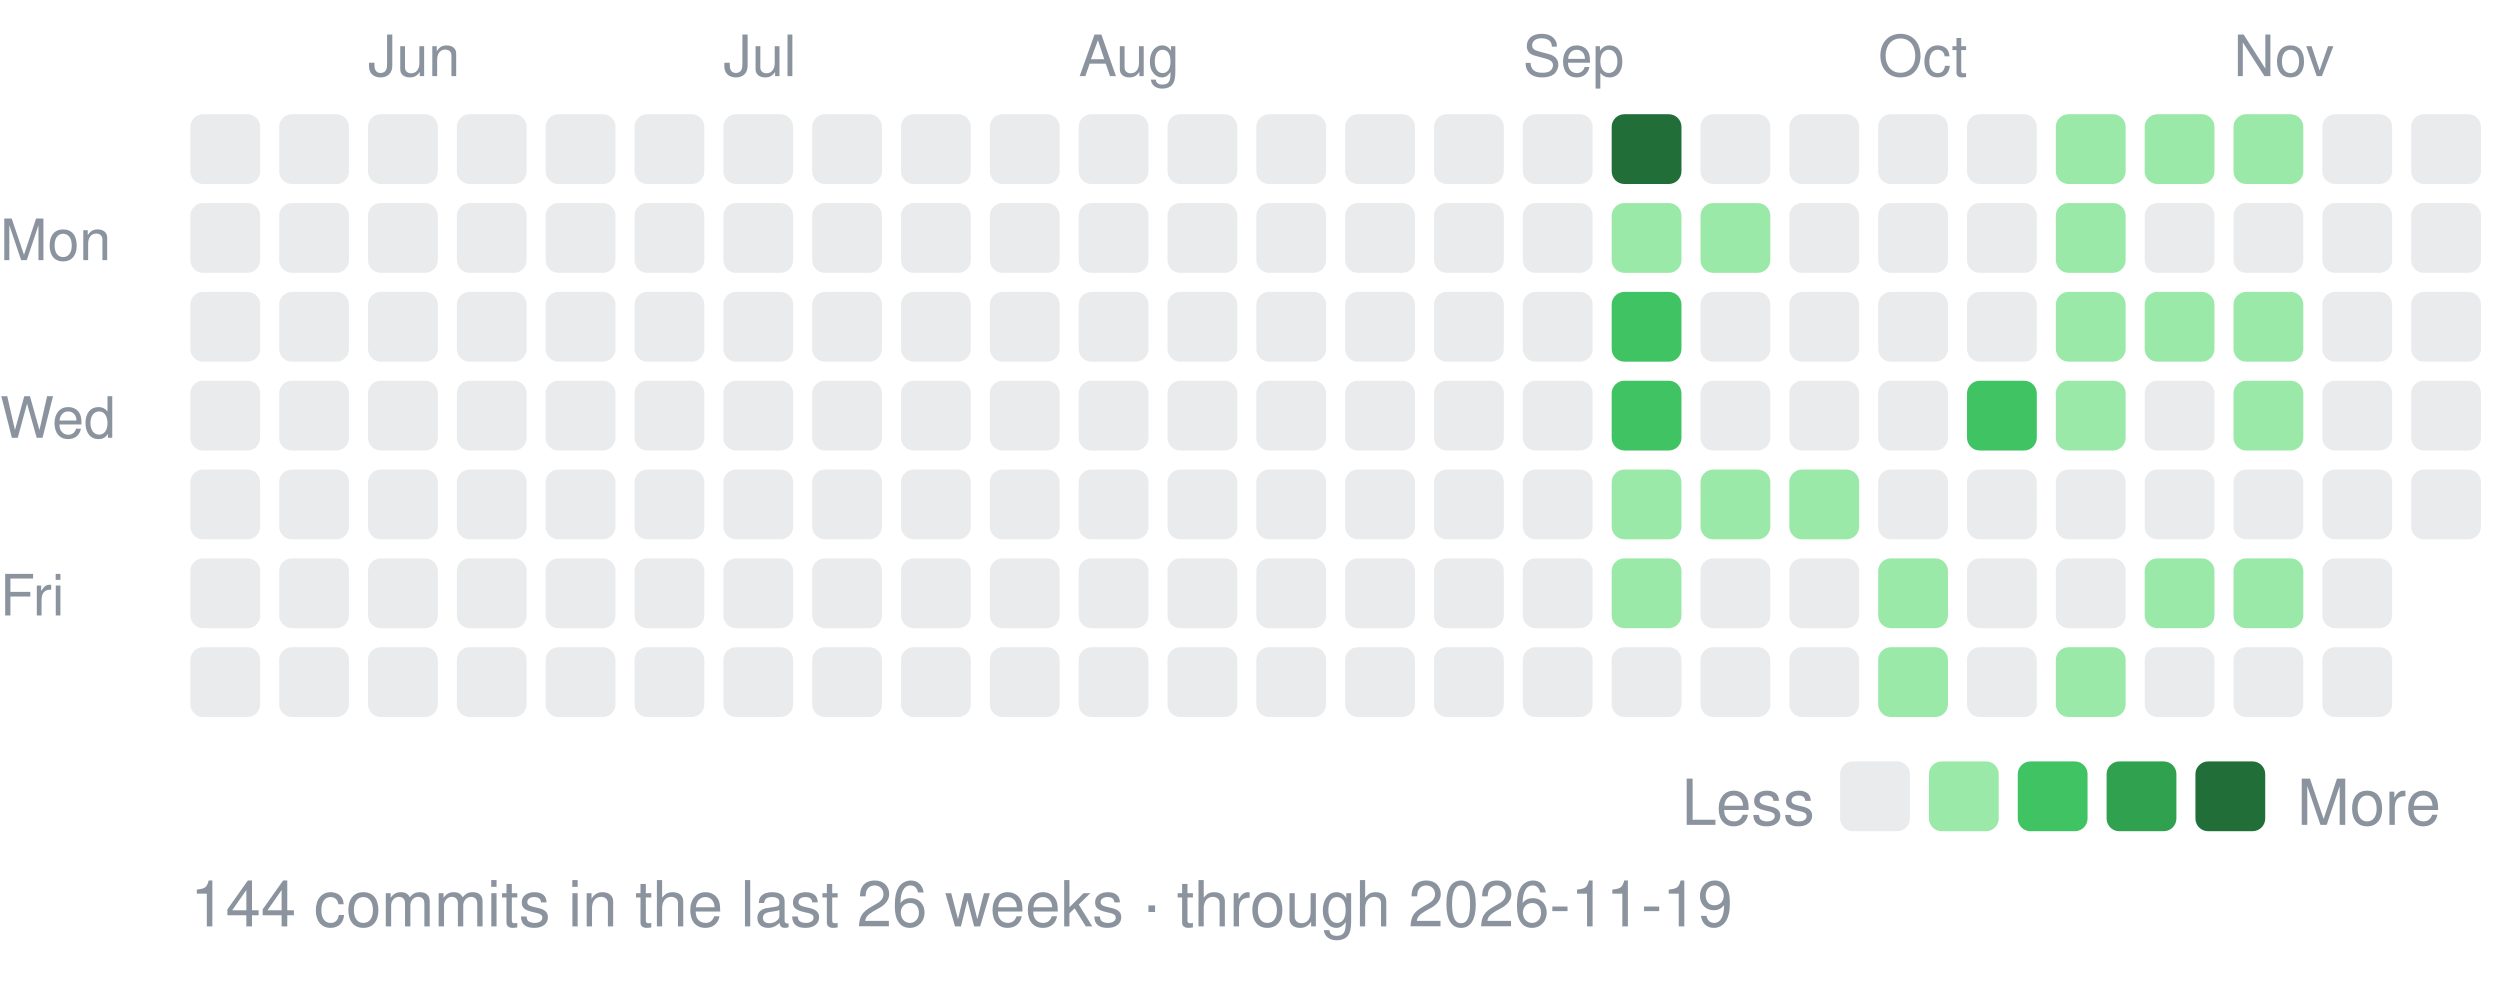
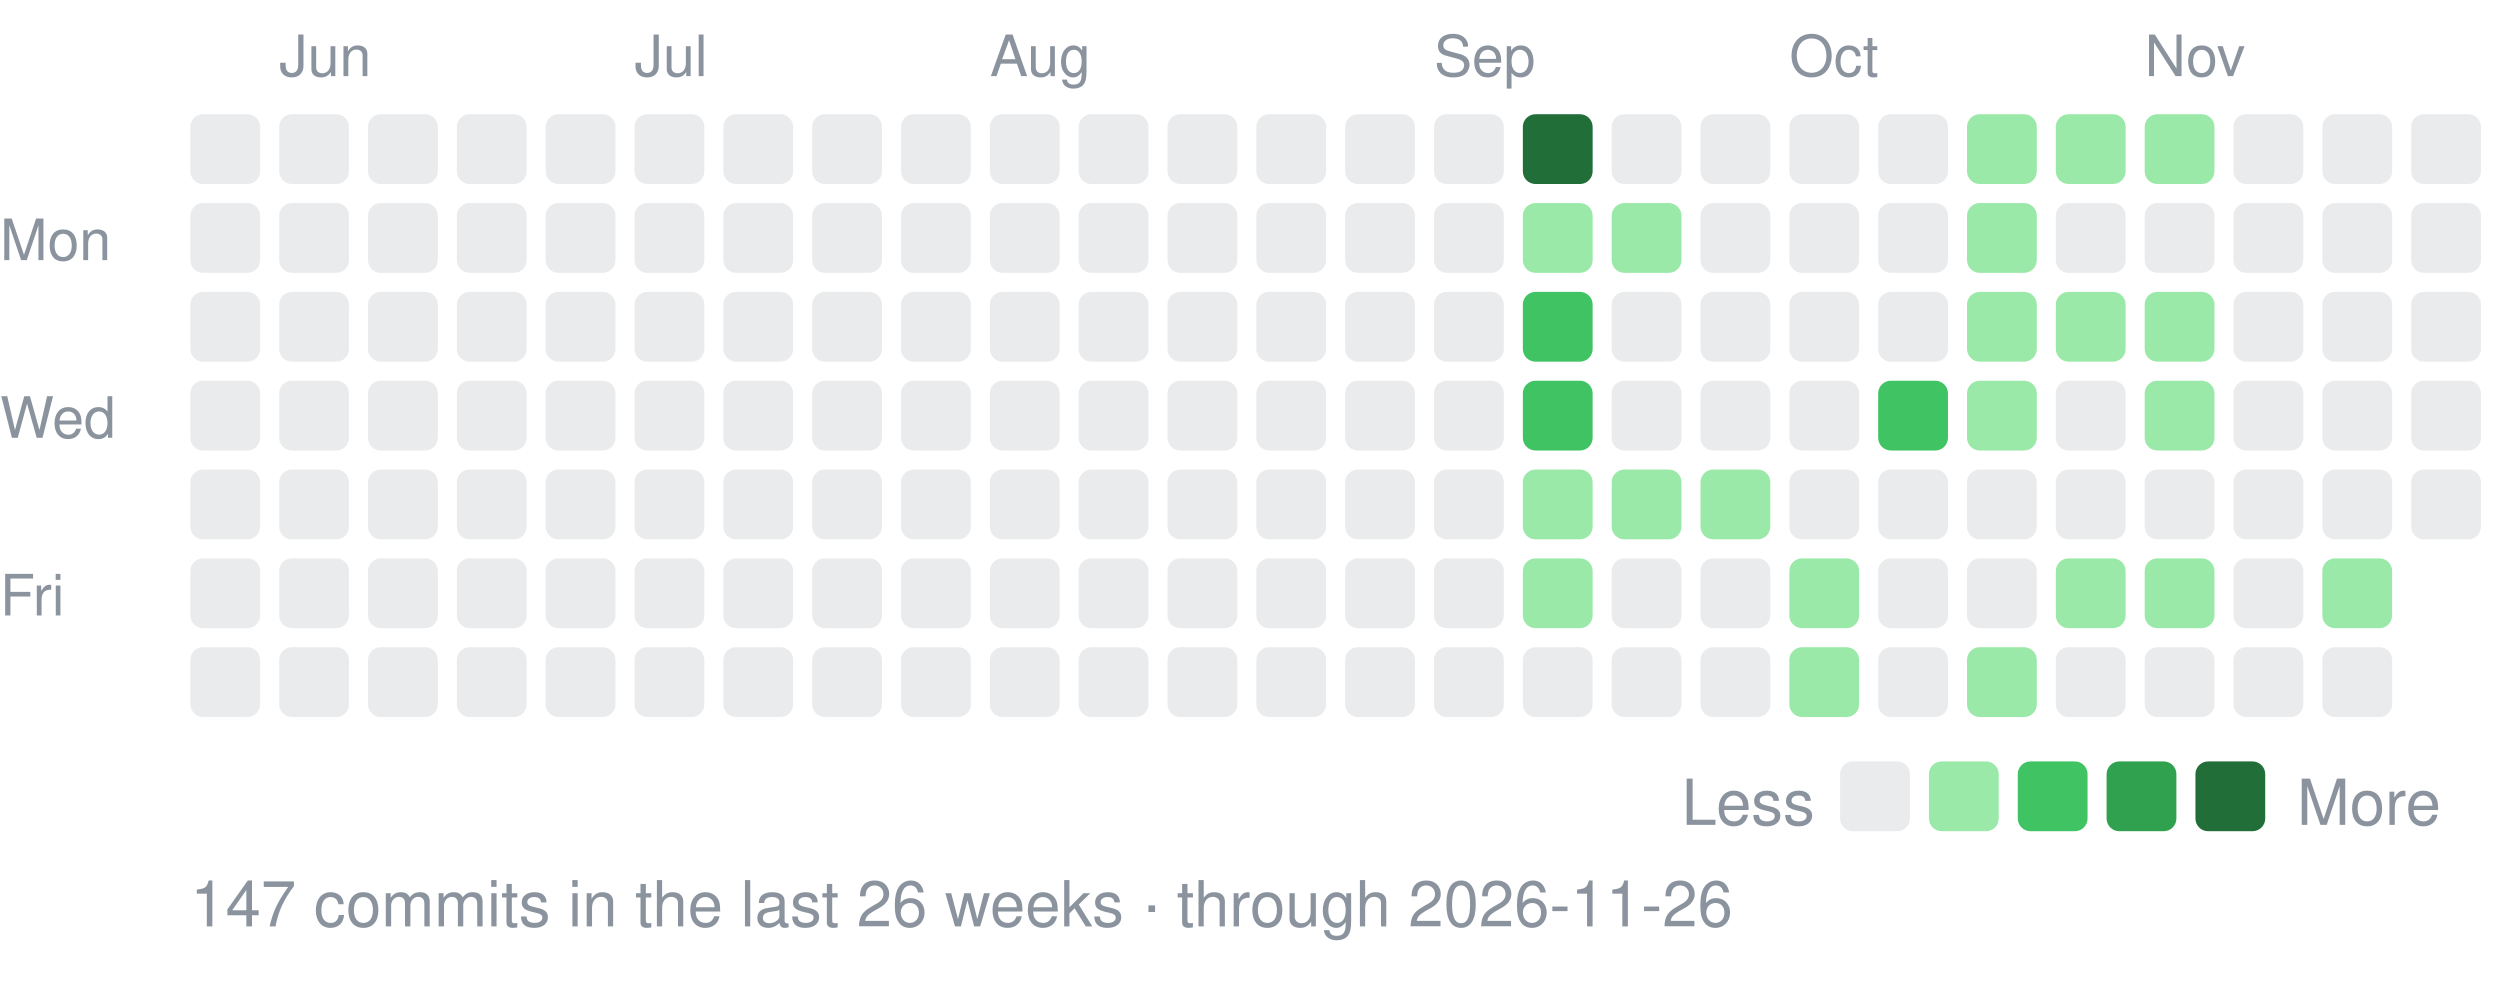
<svg xmlns="http://www.w3.org/2000/svg" width="394" height="156" viewBox="0 0 394 156" role="img">
  <g font-family="-apple-system,BlinkMacSystemFont,Segoe UI,Helvetica,Arial,PingFang SC,sans-serif" font-size="9" fill="#8b949e">
-     <text x="58" y="12">Jun</text>
-     <text x="114" y="12">Jul</text>
-     <text x="170" y="12">Aug</text>
-     <text x="240" y="12">Sep</text>
-     <text x="296" y="12">Oct</text>
-     <text x="352" y="12">Nov</text>
+     <text x="44" y="12">Jun</text>
+     <text x="100" y="12">Jul</text>
+     <text x="156" y="12">Aug</text>
+     <text x="226" y="12">Sep</text>
+     <text x="282" y="12">Oct</text>
+     <text x="338" y="12">Nov</text>
    <text x="0" y="41">Mon</text>
    <text x="0" y="69">Wed</text>
    <text x="0" y="97">Fri</text>
  </g>
  <rect x="30" y="18" width="11" height="11" rx="2" fill="rgba(139,148,158,0.18)" />
  <rect x="30" y="32" width="11" height="11" rx="2" fill="rgba(139,148,158,0.18)" />
  <rect x="30" y="46" width="11" height="11" rx="2" fill="rgba(139,148,158,0.18)" />
  <rect x="30" y="60" width="11" height="11" rx="2" fill="rgba(139,148,158,0.18)" />
  <rect x="30" y="74" width="11" height="11" rx="2" fill="rgba(139,148,158,0.18)" />
  <rect x="30" y="88" width="11" height="11" rx="2" fill="rgba(139,148,158,0.18)" />
  <rect x="30" y="102" width="11" height="11" rx="2" fill="rgba(139,148,158,0.18)" />
  <rect x="44" y="18" width="11" height="11" rx="2" fill="rgba(139,148,158,0.18)" />
  <rect x="44" y="32" width="11" height="11" rx="2" fill="rgba(139,148,158,0.18)" />
  <rect x="44" y="46" width="11" height="11" rx="2" fill="rgba(139,148,158,0.18)" />
  <rect x="44" y="60" width="11" height="11" rx="2" fill="rgba(139,148,158,0.18)" />
  <rect x="44" y="74" width="11" height="11" rx="2" fill="rgba(139,148,158,0.18)" />
  <rect x="44" y="88" width="11" height="11" rx="2" fill="rgba(139,148,158,0.18)" />
  <rect x="44" y="102" width="11" height="11" rx="2" fill="rgba(139,148,158,0.18)" />
  <rect x="58" y="18" width="11" height="11" rx="2" fill="rgba(139,148,158,0.18)" />
  <rect x="58" y="32" width="11" height="11" rx="2" fill="rgba(139,148,158,0.18)" />
  <rect x="58" y="46" width="11" height="11" rx="2" fill="rgba(139,148,158,0.18)" />
  <rect x="58" y="60" width="11" height="11" rx="2" fill="rgba(139,148,158,0.18)" />
  <rect x="58" y="74" width="11" height="11" rx="2" fill="rgba(139,148,158,0.18)" />
  <rect x="58" y="88" width="11" height="11" rx="2" fill="rgba(139,148,158,0.18)" />
  <rect x="58" y="102" width="11" height="11" rx="2" fill="rgba(139,148,158,0.18)" />
  <rect x="72" y="18" width="11" height="11" rx="2" fill="rgba(139,148,158,0.18)" />
  <rect x="72" y="32" width="11" height="11" rx="2" fill="rgba(139,148,158,0.18)" />
  <rect x="72" y="46" width="11" height="11" rx="2" fill="rgba(139,148,158,0.18)" />
  <rect x="72" y="60" width="11" height="11" rx="2" fill="rgba(139,148,158,0.18)" />
  <rect x="72" y="74" width="11" height="11" rx="2" fill="rgba(139,148,158,0.18)" />
  <rect x="72" y="88" width="11" height="11" rx="2" fill="rgba(139,148,158,0.18)" />
  <rect x="72" y="102" width="11" height="11" rx="2" fill="rgba(139,148,158,0.18)" />
  <rect x="86" y="18" width="11" height="11" rx="2" fill="rgba(139,148,158,0.18)" />
  <rect x="86" y="32" width="11" height="11" rx="2" fill="rgba(139,148,158,0.18)" />
  <rect x="86" y="46" width="11" height="11" rx="2" fill="rgba(139,148,158,0.18)" />
  <rect x="86" y="60" width="11" height="11" rx="2" fill="rgba(139,148,158,0.18)" />
  <rect x="86" y="74" width="11" height="11" rx="2" fill="rgba(139,148,158,0.18)" />
  <rect x="86" y="88" width="11" height="11" rx="2" fill="rgba(139,148,158,0.18)" />
  <rect x="86" y="102" width="11" height="11" rx="2" fill="rgba(139,148,158,0.18)" />
  <rect x="100" y="18" width="11" height="11" rx="2" fill="rgba(139,148,158,0.18)" />
  <rect x="100" y="32" width="11" height="11" rx="2" fill="rgba(139,148,158,0.18)" />
  <rect x="100" y="46" width="11" height="11" rx="2" fill="rgba(139,148,158,0.18)" />
  <rect x="100" y="60" width="11" height="11" rx="2" fill="rgba(139,148,158,0.18)" />
  <rect x="100" y="74" width="11" height="11" rx="2" fill="rgba(139,148,158,0.18)" />
  <rect x="100" y="88" width="11" height="11" rx="2" fill="rgba(139,148,158,0.18)" />
  <rect x="100" y="102" width="11" height="11" rx="2" fill="rgba(139,148,158,0.18)" />
  <rect x="114" y="18" width="11" height="11" rx="2" fill="rgba(139,148,158,0.18)" />
  <rect x="114" y="32" width="11" height="11" rx="2" fill="rgba(139,148,158,0.18)" />
  <rect x="114" y="46" width="11" height="11" rx="2" fill="rgba(139,148,158,0.18)" />
  <rect x="114" y="60" width="11" height="11" rx="2" fill="rgba(139,148,158,0.18)" />
  <rect x="114" y="74" width="11" height="11" rx="2" fill="rgba(139,148,158,0.18)" />
  <rect x="114" y="88" width="11" height="11" rx="2" fill="rgba(139,148,158,0.18)" />
  <rect x="114" y="102" width="11" height="11" rx="2" fill="rgba(139,148,158,0.18)" />
  <rect x="128" y="18" width="11" height="11" rx="2" fill="rgba(139,148,158,0.18)" />
  <rect x="128" y="32" width="11" height="11" rx="2" fill="rgba(139,148,158,0.18)" />
  <rect x="128" y="46" width="11" height="11" rx="2" fill="rgba(139,148,158,0.18)" />
  <rect x="128" y="60" width="11" height="11" rx="2" fill="rgba(139,148,158,0.18)" />
  <rect x="128" y="74" width="11" height="11" rx="2" fill="rgba(139,148,158,0.18)" />
  <rect x="128" y="88" width="11" height="11" rx="2" fill="rgba(139,148,158,0.18)" />
  <rect x="128" y="102" width="11" height="11" rx="2" fill="rgba(139,148,158,0.18)" />
  <rect x="142" y="18" width="11" height="11" rx="2" fill="rgba(139,148,158,0.18)" />
  <rect x="142" y="32" width="11" height="11" rx="2" fill="rgba(139,148,158,0.18)" />
  <rect x="142" y="46" width="11" height="11" rx="2" fill="rgba(139,148,158,0.18)" />
  <rect x="142" y="60" width="11" height="11" rx="2" fill="rgba(139,148,158,0.18)" />
  <rect x="142" y="74" width="11" height="11" rx="2" fill="rgba(139,148,158,0.18)" />
  <rect x="142" y="88" width="11" height="11" rx="2" fill="rgba(139,148,158,0.18)" />
  <rect x="142" y="102" width="11" height="11" rx="2" fill="rgba(139,148,158,0.18)" />
  <rect x="156" y="18" width="11" height="11" rx="2" fill="rgba(139,148,158,0.18)" />
  <rect x="156" y="32" width="11" height="11" rx="2" fill="rgba(139,148,158,0.18)" />
  <rect x="156" y="46" width="11" height="11" rx="2" fill="rgba(139,148,158,0.18)" />
  <rect x="156" y="60" width="11" height="11" rx="2" fill="rgba(139,148,158,0.18)" />
  <rect x="156" y="74" width="11" height="11" rx="2" fill="rgba(139,148,158,0.18)" />
  <rect x="156" y="88" width="11" height="11" rx="2" fill="rgba(139,148,158,0.18)" />
  <rect x="156" y="102" width="11" height="11" rx="2" fill="rgba(139,148,158,0.18)" />
  <rect x="170" y="18" width="11" height="11" rx="2" fill="rgba(139,148,158,0.18)" />
  <rect x="170" y="32" width="11" height="11" rx="2" fill="rgba(139,148,158,0.18)" />
  <rect x="170" y="46" width="11" height="11" rx="2" fill="rgba(139,148,158,0.18)" />
  <rect x="170" y="60" width="11" height="11" rx="2" fill="rgba(139,148,158,0.18)" />
  <rect x="170" y="74" width="11" height="11" rx="2" fill="rgba(139,148,158,0.18)" />
  <rect x="170" y="88" width="11" height="11" rx="2" fill="rgba(139,148,158,0.18)" />
  <rect x="170" y="102" width="11" height="11" rx="2" fill="rgba(139,148,158,0.18)" />
  <rect x="184" y="18" width="11" height="11" rx="2" fill="rgba(139,148,158,0.18)" />
  <rect x="184" y="32" width="11" height="11" rx="2" fill="rgba(139,148,158,0.18)" />
  <rect x="184" y="46" width="11" height="11" rx="2" fill="rgba(139,148,158,0.18)" />
  <rect x="184" y="60" width="11" height="11" rx="2" fill="rgba(139,148,158,0.18)" />
  <rect x="184" y="74" width="11" height="11" rx="2" fill="rgba(139,148,158,0.18)" />
  <rect x="184" y="88" width="11" height="11" rx="2" fill="rgba(139,148,158,0.18)" />
  <rect x="184" y="102" width="11" height="11" rx="2" fill="rgba(139,148,158,0.18)" />
  <rect x="198" y="18" width="11" height="11" rx="2" fill="rgba(139,148,158,0.18)" />
  <rect x="198" y="32" width="11" height="11" rx="2" fill="rgba(139,148,158,0.18)" />
  <rect x="198" y="46" width="11" height="11" rx="2" fill="rgba(139,148,158,0.18)" />
  <rect x="198" y="60" width="11" height="11" rx="2" fill="rgba(139,148,158,0.18)" />
  <rect x="198" y="74" width="11" height="11" rx="2" fill="rgba(139,148,158,0.18)" />
  <rect x="198" y="88" width="11" height="11" rx="2" fill="rgba(139,148,158,0.18)" />
  <rect x="198" y="102" width="11" height="11" rx="2" fill="rgba(139,148,158,0.18)" />
  <rect x="212" y="18" width="11" height="11" rx="2" fill="rgba(139,148,158,0.18)" />
  <rect x="212" y="32" width="11" height="11" rx="2" fill="rgba(139,148,158,0.18)" />
  <rect x="212" y="46" width="11" height="11" rx="2" fill="rgba(139,148,158,0.18)" />
  <rect x="212" y="60" width="11" height="11" rx="2" fill="rgba(139,148,158,0.18)" />
  <rect x="212" y="74" width="11" height="11" rx="2" fill="rgba(139,148,158,0.18)" />
  <rect x="212" y="88" width="11" height="11" rx="2" fill="rgba(139,148,158,0.18)" />
  <rect x="212" y="102" width="11" height="11" rx="2" fill="rgba(139,148,158,0.18)" />
  <rect x="226" y="18" width="11" height="11" rx="2" fill="rgba(139,148,158,0.18)" />
  <rect x="226" y="32" width="11" height="11" rx="2" fill="rgba(139,148,158,0.18)" />
  <rect x="226" y="46" width="11" height="11" rx="2" fill="rgba(139,148,158,0.18)" />
  <rect x="226" y="60" width="11" height="11" rx="2" fill="rgba(139,148,158,0.18)" />
  <rect x="226" y="74" width="11" height="11" rx="2" fill="rgba(139,148,158,0.18)" />
  <rect x="226" y="88" width="11" height="11" rx="2" fill="rgba(139,148,158,0.18)" />
  <rect x="226" y="102" width="11" height="11" rx="2" fill="rgba(139,148,158,0.18)" />
-   <rect x="240" y="18" width="11" height="11" rx="2" fill="rgba(139,148,158,0.18)" />
-   <rect x="240" y="32" width="11" height="11" rx="2" fill="rgba(139,148,158,0.18)" />
-   <rect x="240" y="46" width="11" height="11" rx="2" fill="rgba(139,148,158,0.18)" />
-   <rect x="240" y="60" width="11" height="11" rx="2" fill="rgba(139,148,158,0.18)" />
-   <rect x="240" y="74" width="11" height="11" rx="2" fill="rgba(139,148,158,0.18)" />
-   <rect x="240" y="88" width="11" height="11" rx="2" fill="rgba(139,148,158,0.18)" />
+   <rect x="240" y="18" width="11" height="11" rx="2" fill="#216e39" />
+   <rect x="240" y="32" width="11" height="11" rx="2" fill="#9be9a8" />
+   <rect x="240" y="46" width="11" height="11" rx="2" fill="#40c463" />
+   <rect x="240" y="60" width="11" height="11" rx="2" fill="#40c463" />
+   <rect x="240" y="74" width="11" height="11" rx="2" fill="#9be9a8" />
+   <rect x="240" y="88" width="11" height="11" rx="2" fill="#9be9a8" />
  <rect x="240" y="102" width="11" height="11" rx="2" fill="rgba(139,148,158,0.18)" />
-   <rect x="254" y="18" width="11" height="11" rx="2" fill="#216e39" />
+   <rect x="254" y="18" width="11" height="11" rx="2" fill="rgba(139,148,158,0.18)" />
  <rect x="254" y="32" width="11" height="11" rx="2" fill="#9be9a8" />
-   <rect x="254" y="46" width="11" height="11" rx="2" fill="#40c463" />
-   <rect x="254" y="60" width="11" height="11" rx="2" fill="#40c463" />
+   <rect x="254" y="46" width="11" height="11" rx="2" fill="rgba(139,148,158,0.18)" />
+   <rect x="254" y="60" width="11" height="11" rx="2" fill="rgba(139,148,158,0.18)" />
  <rect x="254" y="74" width="11" height="11" rx="2" fill="#9be9a8" />
-   <rect x="254" y="88" width="11" height="11" rx="2" fill="#9be9a8" />
+   <rect x="254" y="88" width="11" height="11" rx="2" fill="rgba(139,148,158,0.18)" />
  <rect x="254" y="102" width="11" height="11" rx="2" fill="rgba(139,148,158,0.18)" />
  <rect x="268" y="18" width="11" height="11" rx="2" fill="rgba(139,148,158,0.18)" />
-   <rect x="268" y="32" width="11" height="11" rx="2" fill="#9be9a8" />
+   <rect x="268" y="32" width="11" height="11" rx="2" fill="rgba(139,148,158,0.18)" />
  <rect x="268" y="46" width="11" height="11" rx="2" fill="rgba(139,148,158,0.18)" />
  <rect x="268" y="60" width="11" height="11" rx="2" fill="rgba(139,148,158,0.18)" />
  <rect x="268" y="74" width="11" height="11" rx="2" fill="#9be9a8" />
  <rect x="268" y="88" width="11" height="11" rx="2" fill="rgba(139,148,158,0.18)" />
  <rect x="268" y="102" width="11" height="11" rx="2" fill="rgba(139,148,158,0.18)" />
  <rect x="282" y="18" width="11" height="11" rx="2" fill="rgba(139,148,158,0.18)" />
  <rect x="282" y="32" width="11" height="11" rx="2" fill="rgba(139,148,158,0.18)" />
  <rect x="282" y="46" width="11" height="11" rx="2" fill="rgba(139,148,158,0.18)" />
  <rect x="282" y="60" width="11" height="11" rx="2" fill="rgba(139,148,158,0.18)" />
-   <rect x="282" y="74" width="11" height="11" rx="2" fill="#9be9a8" />
-   <rect x="282" y="88" width="11" height="11" rx="2" fill="rgba(139,148,158,0.18)" />
-   <rect x="282" y="102" width="11" height="11" rx="2" fill="rgba(139,148,158,0.18)" />
+   <rect x="282" y="74" width="11" height="11" rx="2" fill="rgba(139,148,158,0.18)" />
+   <rect x="282" y="88" width="11" height="11" rx="2" fill="#9be9a8" />
+   <rect x="282" y="102" width="11" height="11" rx="2" fill="#9be9a8" />
  <rect x="296" y="18" width="11" height="11" rx="2" fill="rgba(139,148,158,0.18)" />
  <rect x="296" y="32" width="11" height="11" rx="2" fill="rgba(139,148,158,0.18)" />
  <rect x="296" y="46" width="11" height="11" rx="2" fill="rgba(139,148,158,0.18)" />
-   <rect x="296" y="60" width="11" height="11" rx="2" fill="rgba(139,148,158,0.18)" />
+   <rect x="296" y="60" width="11" height="11" rx="2" fill="#40c463" />
  <rect x="296" y="74" width="11" height="11" rx="2" fill="rgba(139,148,158,0.18)" />
-   <rect x="296" y="88" width="11" height="11" rx="2" fill="#9be9a8" />
-   <rect x="296" y="102" width="11" height="11" rx="2" fill="#9be9a8" />
-   <rect x="310" y="18" width="11" height="11" rx="2" fill="rgba(139,148,158,0.18)" />
-   <rect x="310" y="32" width="11" height="11" rx="2" fill="rgba(139,148,158,0.18)" />
-   <rect x="310" y="46" width="11" height="11" rx="2" fill="rgba(139,148,158,0.18)" />
-   <rect x="310" y="60" width="11" height="11" rx="2" fill="#40c463" />
+   <rect x="296" y="88" width="11" height="11" rx="2" fill="rgba(139,148,158,0.18)" />
+   <rect x="296" y="102" width="11" height="11" rx="2" fill="rgba(139,148,158,0.18)" />
+   <rect x="310" y="18" width="11" height="11" rx="2" fill="#9be9a8" />
+   <rect x="310" y="32" width="11" height="11" rx="2" fill="#9be9a8" />
+   <rect x="310" y="46" width="11" height="11" rx="2" fill="#9be9a8" />
+   <rect x="310" y="60" width="11" height="11" rx="2" fill="#9be9a8" />
  <rect x="310" y="74" width="11" height="11" rx="2" fill="rgba(139,148,158,0.18)" />
  <rect x="310" y="88" width="11" height="11" rx="2" fill="rgba(139,148,158,0.18)" />
-   <rect x="310" y="102" width="11" height="11" rx="2" fill="rgba(139,148,158,0.18)" />
+   <rect x="310" y="102" width="11" height="11" rx="2" fill="#9be9a8" />
  <rect x="324" y="18" width="11" height="11" rx="2" fill="#9be9a8" />
-   <rect x="324" y="32" width="11" height="11" rx="2" fill="#9be9a8" />
+   <rect x="324" y="32" width="11" height="11" rx="2" fill="rgba(139,148,158,0.18)" />
  <rect x="324" y="46" width="11" height="11" rx="2" fill="#9be9a8" />
-   <rect x="324" y="60" width="11" height="11" rx="2" fill="#9be9a8" />
+   <rect x="324" y="60" width="11" height="11" rx="2" fill="rgba(139,148,158,0.18)" />
  <rect x="324" y="74" width="11" height="11" rx="2" fill="rgba(139,148,158,0.18)" />
-   <rect x="324" y="88" width="11" height="11" rx="2" fill="rgba(139,148,158,0.18)" />
-   <rect x="324" y="102" width="11" height="11" rx="2" fill="#9be9a8" />
+   <rect x="324" y="88" width="11" height="11" rx="2" fill="#9be9a8" />
+   <rect x="324" y="102" width="11" height="11" rx="2" fill="rgba(139,148,158,0.18)" />
  <rect x="338" y="18" width="11" height="11" rx="2" fill="#9be9a8" />
  <rect x="338" y="32" width="11" height="11" rx="2" fill="rgba(139,148,158,0.18)" />
  <rect x="338" y="46" width="11" height="11" rx="2" fill="#9be9a8" />
-   <rect x="338" y="60" width="11" height="11" rx="2" fill="rgba(139,148,158,0.18)" />
+   <rect x="338" y="60" width="11" height="11" rx="2" fill="#9be9a8" />
  <rect x="338" y="74" width="11" height="11" rx="2" fill="rgba(139,148,158,0.18)" />
  <rect x="338" y="88" width="11" height="11" rx="2" fill="#9be9a8" />
  <rect x="338" y="102" width="11" height="11" rx="2" fill="rgba(139,148,158,0.18)" />
-   <rect x="352" y="18" width="11" height="11" rx="2" fill="#9be9a8" />
+   <rect x="352" y="18" width="11" height="11" rx="2" fill="rgba(139,148,158,0.18)" />
  <rect x="352" y="32" width="11" height="11" rx="2" fill="rgba(139,148,158,0.18)" />
-   <rect x="352" y="46" width="11" height="11" rx="2" fill="#9be9a8" />
-   <rect x="352" y="60" width="11" height="11" rx="2" fill="#9be9a8" />
+   <rect x="352" y="46" width="11" height="11" rx="2" fill="rgba(139,148,158,0.18)" />
+   <rect x="352" y="60" width="11" height="11" rx="2" fill="rgba(139,148,158,0.18)" />
  <rect x="352" y="74" width="11" height="11" rx="2" fill="rgba(139,148,158,0.18)" />
-   <rect x="352" y="88" width="11" height="11" rx="2" fill="#9be9a8" />
+   <rect x="352" y="88" width="11" height="11" rx="2" fill="rgba(139,148,158,0.18)" />
  <rect x="352" y="102" width="11" height="11" rx="2" fill="rgba(139,148,158,0.18)" />
  <rect x="366" y="18" width="11" height="11" rx="2" fill="rgba(139,148,158,0.18)" />
  <rect x="366" y="32" width="11" height="11" rx="2" fill="rgba(139,148,158,0.18)" />
  <rect x="366" y="46" width="11" height="11" rx="2" fill="rgba(139,148,158,0.18)" />
  <rect x="366" y="60" width="11" height="11" rx="2" fill="rgba(139,148,158,0.18)" />
  <rect x="366" y="74" width="11" height="11" rx="2" fill="rgba(139,148,158,0.18)" />
-   <rect x="366" y="88" width="11" height="11" rx="2" fill="rgba(139,148,158,0.18)" />
+   <rect x="366" y="88" width="11" height="11" rx="2" fill="#9be9a8" />
  <rect x="366" y="102" width="11" height="11" rx="2" fill="rgba(139,148,158,0.18)" />
  <rect x="380" y="18" width="11" height="11" rx="2" fill="rgba(139,148,158,0.18)" />
  <rect x="380" y="32" width="11" height="11" rx="2" fill="rgba(139,148,158,0.18)" />
  <rect x="380" y="46" width="11" height="11" rx="2" fill="rgba(139,148,158,0.18)" />
  <rect x="380" y="60" width="11" height="11" rx="2" fill="rgba(139,148,158,0.18)" />
  <rect x="380" y="74" width="11" height="11" rx="2" fill="rgba(139,148,158,0.18)" />
  <g font-family="-apple-system,BlinkMacSystemFont,Segoe UI,Helvetica,Arial,PingFang SC,sans-serif" font-size="10" fill="#8b949e">
-     <text x="30" y="146">144 commits in the last 26 weeks · through 2026-11-19</text>
+     <text x="30" y="146">147 commits in the last 26 weeks · through 2026-11-26</text>
    <text x="286" y="130" text-anchor="end">Less</text>
    <rect x="290" y="120" width="11" height="11" rx="2" fill="rgba(139,148,158,0.18)" />
    <rect x="304" y="120" width="11" height="11" rx="2" fill="#9be9a8" />
    <rect x="318" y="120" width="11" height="11" rx="2" fill="#40c463" />
    <rect x="332" y="120" width="11" height="11" rx="2" fill="#30a14e" />
    <rect x="346" y="120" width="11" height="11" rx="2" fill="#216e39" />
    <text x="362" y="130">More</text>
  </g>
</svg>
